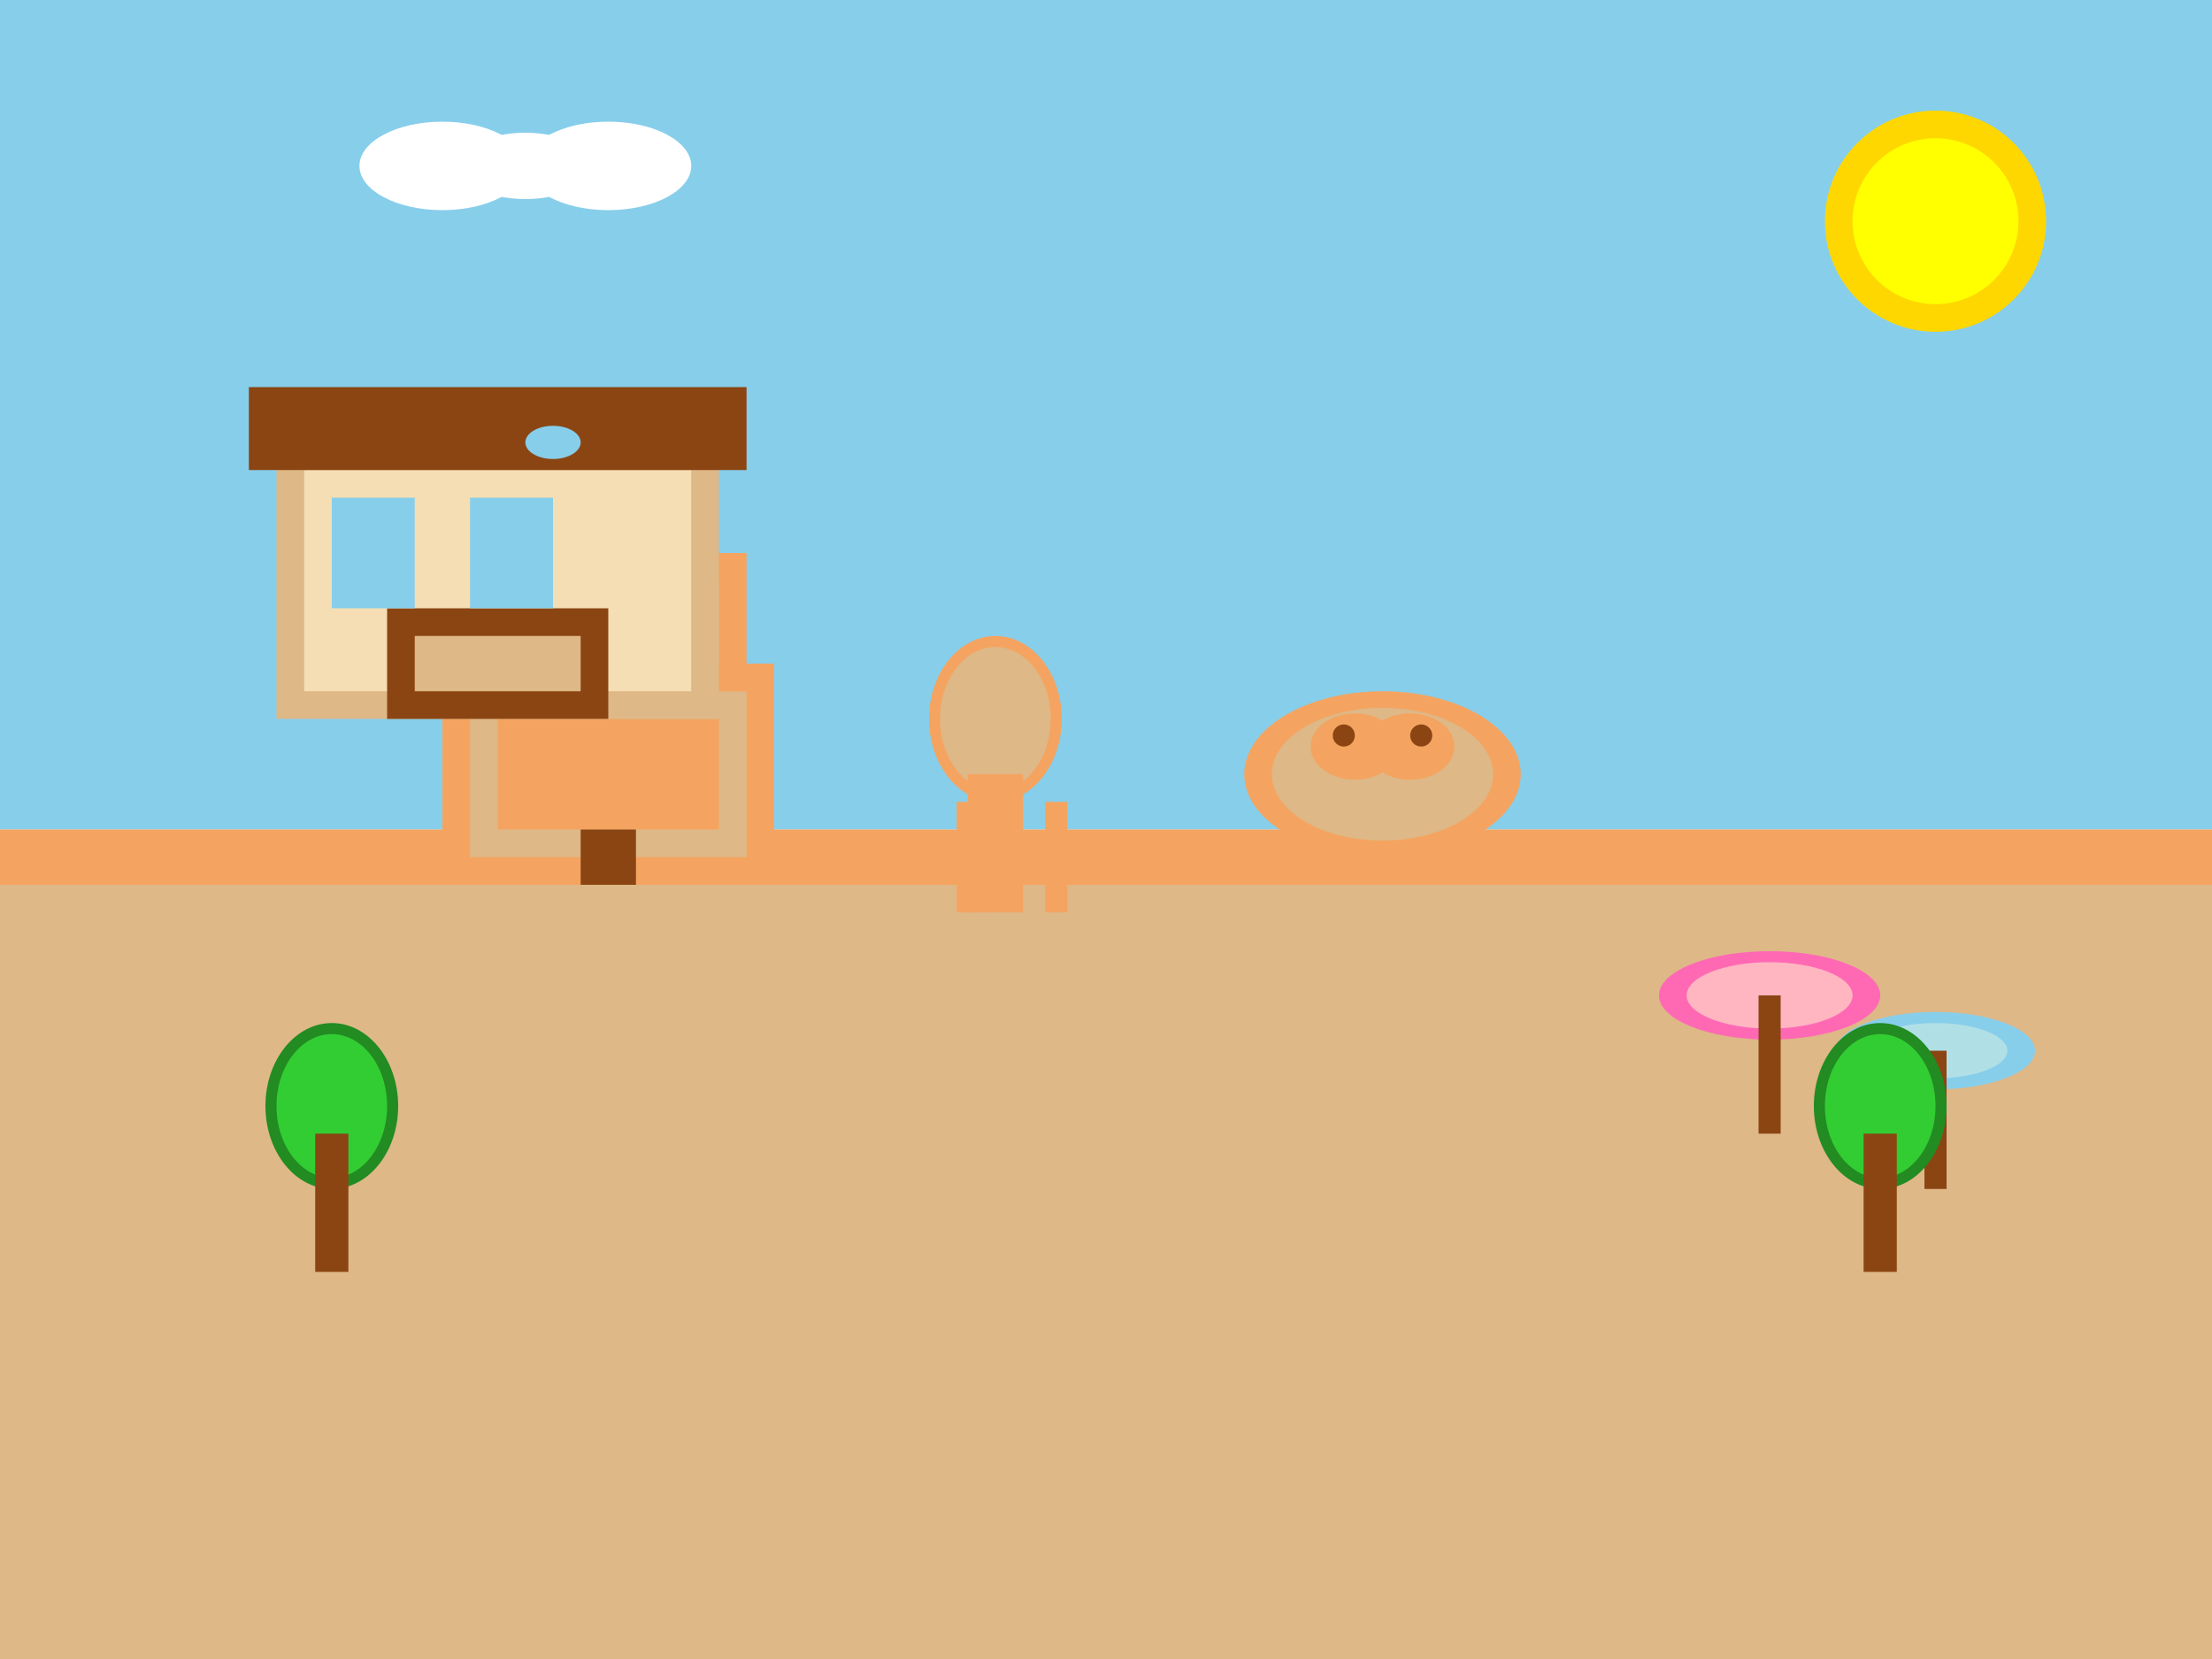
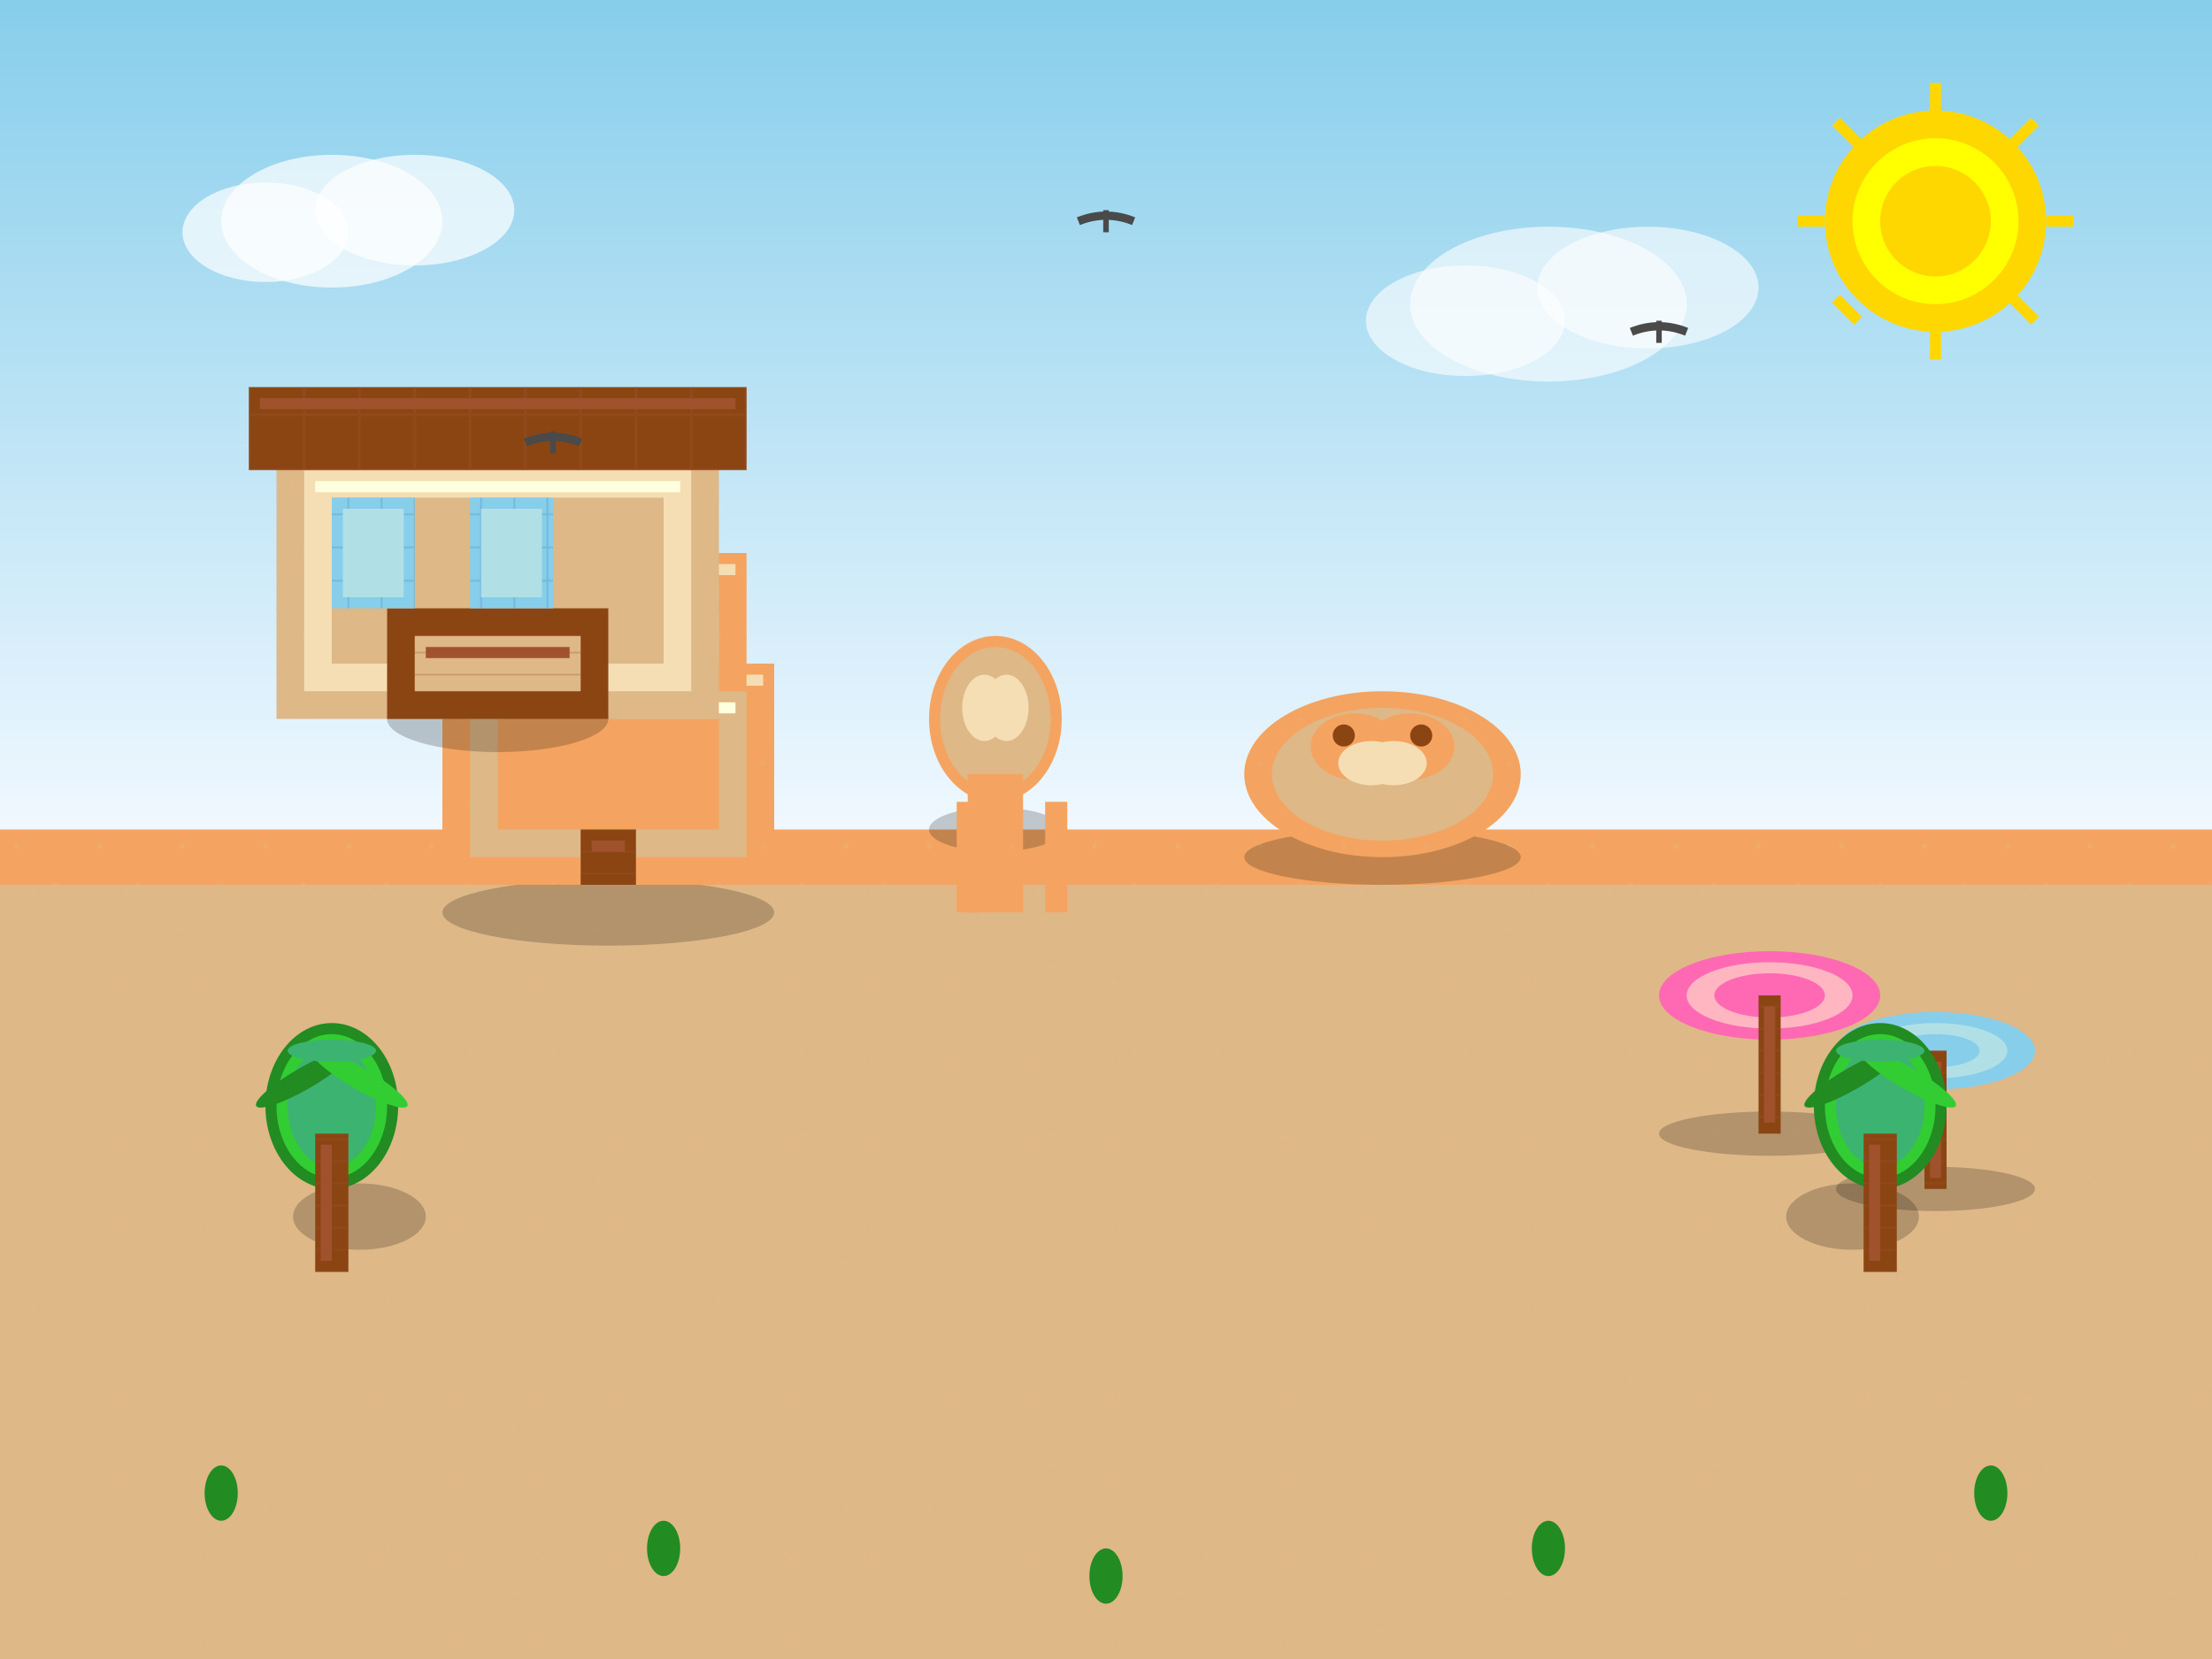
<svg xmlns="http://www.w3.org/2000/svg" width="400" height="300" viewBox="0 0 400 300" fill="none">
  <rect width="400" height="300" fill="#F0F8FF" />
-   <rect x="0" y="0" width="400" height="150" fill="#87CEEB" />
+   <rect x="0" y="0" width="400" height="150" fill="url(#skyGradient)" />
+   <ellipse cx="60" cy="40" rx="20" ry="12" fill="#FFFFFF" opacity="0.7" />
+   <ellipse cx="75" cy="38" rx="18" ry="10" fill="#FFFFFF" opacity="0.7" />
+   <ellipse cx="48" cy="42" rx="15" ry="9" fill="#FFFFFF" opacity="0.7" />
+   <ellipse cx="280" cy="55" rx="25" ry="14" fill="#FFFFFF" opacity="0.6" />
+   <ellipse cx="298" cy="52" rx="20" ry="11" fill="#FFFFFF" opacity="0.6" />
+   <ellipse cx="265" cy="58" rx="18" ry="10" fill="#FFFFFF" opacity="0.6" />
  <rect x="0" y="150" width="400" height="150" fill="#F4A460" />
+   <rect x="0" y="150" width="400" height="150" fill="url(#sandTexture)" opacity="0.3" />
  <rect x="0" y="160" width="400" height="140" fill="#DEB887" />
+   <rect x="0" y="160" width="400" height="140" fill="url(#sandTexture)" opacity="0.2" />
+   <ellipse cx="110" cy="165" rx="30" ry="6" fill="#000000" opacity="0.2" />
+   <ellipse cx="250" cy="155" rx="25" ry="5" fill="#000000" opacity="0.2" />
+   <ellipse cx="180" cy="150" rx="12" ry="4" fill="#000000" opacity="0.2" />
  <rect x="80" y="120" width="60" height="40" fill="#F4A460" />
+   <rect x="80" y="120" width="60" height="40" fill="url(#sandTexture)" opacity="0.2" />
  <rect x="85" y="125" width="50" height="30" fill="#DEB887" />
  <rect x="90" y="130" width="40" height="20" fill="#F4A460" />
+   <rect x="82" y="122" width="56" height="2" fill="#F5DEB3" />
+   <rect x="87" y="127" width="46" height="2" fill="#FFFFE0" />
  <rect x="85" y="100" width="15" height="25" fill="#F4A460" />
+   <rect x="85" y="100" width="15" height="25" fill="url(#sandTexture)" opacity="0.2" />
  <rect x="90" y="105" width="5" height="15" fill="#DEB887" />
+   <rect x="87" y="102" width="11" height="2" fill="#F5DEB3" />
  <rect x="120" y="100" width="15" height="25" fill="#F4A460" />
+   <rect x="120" y="100" width="15" height="25" fill="url(#sandTexture)" opacity="0.2" />
  <rect x="125" y="105" width="5" height="15" fill="#DEB887" />
+   <rect x="122" y="102" width="11" height="2" fill="#F5DEB3" />
  <rect x="105" y="150" width="10" height="10" fill="#8B4513" />
+   <rect x="105" y="150" width="10" height="10" fill="url(#woodTexture)" opacity="0.3" />
+   <rect x="107" y="152" width="6" height="2" fill="#A0522D" />
  <ellipse cx="250" cy="140" rx="25" ry="15" fill="#F4A460" />
+   <ellipse cx="250" cy="140" rx="25" ry="15" fill="url(#sandTexture)" opacity="0.2" />
  <ellipse cx="250" cy="140" rx="20" ry="12" fill="#DEB887" />
  <ellipse cx="245" cy="135" rx="8" ry="6" fill="#F4A460" />
  <ellipse cx="255" cy="135" rx="8" ry="6" fill="#F4A460" />
  <circle cx="243" cy="133" r="2" fill="#8B4513" />
  <circle cx="257" cy="133" r="2" fill="#8B4513" />
+   <ellipse cx="248" cy="138" rx="6" ry="4" fill="#F5DEB3" />
+   <ellipse cx="252" cy="138" rx="6" ry="4" fill="#F5DEB3" />
  <ellipse cx="180" cy="130" rx="12" ry="15" fill="#F4A460" />
+   <ellipse cx="180" cy="130" rx="12" ry="15" fill="url(#sandTexture)" opacity="0.2" />
  <ellipse cx="180" cy="130" rx="10" ry="13" fill="#DEB887" />
  <rect x="175" y="140" width="10" height="25" fill="#F4A460" />
+   <rect x="175" y="140" width="10" height="25" fill="url(#sandTexture)" opacity="0.2" />
  <rect x="173" y="145" width="4" height="20" fill="#F4A460" />
  <rect x="189" y="145" width="4" height="20" fill="#F4A460" />
+   <ellipse cx="178" cy="128" rx="4" ry="6" fill="#F5DEB3" />
+   <ellipse cx="182" cy="128" rx="4" ry="6" fill="#F5DEB3" />
+   <ellipse cx="90" cy="110" rx="40" ry="6" fill="#000000" opacity="0.2" />
  <rect x="50" y="80" width="80" height="50" fill="#DEB887" />
+   <rect x="50" y="80" width="80" height="50" fill="url(#sandTexture)" opacity="0.2" />
  <rect x="55" y="85" width="70" height="40" fill="#F5DEB3" />
+   <rect x="60" y="90" width="60" height="30" fill="#DEB887" />
+   <rect x="52" y="82" width="76" height="2" fill="#F5DEB3" />
+   <rect x="57" y="87" width="66" height="2" fill="#FFFFE0" />
  <rect x="45" y="70" width="90" height="15" fill="#8B4513" />
+   <rect x="45" y="70" width="90" height="15" fill="url(#roofTexture)" opacity="0.3" />
+   <rect x="47" y="72" width="86" height="2" fill="#A0522D" />
+   <ellipse cx="90" cy="130" rx="20" ry="6" fill="#000000" opacity="0.2" />
  <rect x="70" y="110" width="40" height="20" fill="#8B4513" />
  <rect x="75" y="115" width="30" height="10" fill="#DEB887" />
+   <rect x="75" y="115" width="30" height="10" fill="url(#woodTexture)" opacity="0.3" />
+   <rect x="77" y="117" width="26" height="2" fill="#A0522D" />
  <rect x="60" y="90" width="15" height="20" fill="#87CEEB" />
+   <rect x="60" y="90" width="15" height="20" fill="url(#windowTexture)" opacity="0.3" />
+   <rect x="62" y="92" width="11" height="16" fill="#B0E0E6" />
  <rect x="85" y="90" width="15" height="20" fill="#87CEEB" />
+   <rect x="85" y="90" width="15" height="20" fill="url(#windowTexture)" opacity="0.3" />
+   <rect x="87" y="92" width="11" height="16" fill="#B0E0E6" />
+   <ellipse cx="320" cy="205" rx="20" ry="4" fill="#000000" opacity="0.2" />
+   <ellipse cx="350" cy="215" rx="18" ry="4" fill="#000000" opacity="0.2" />
  <ellipse cx="320" cy="180" rx="20" ry="8" fill="#FF69B4" />
  <ellipse cx="320" cy="180" rx="15" ry="6" fill="#FFB6C1" />
+   <ellipse cx="320" cy="180" rx="10" ry="4" fill="#FF69B4" />
  <rect x="318" y="180" width="4" height="25" fill="#8B4513" />
+   <rect x="318" y="180" width="4" height="25" fill="url(#woodTexture)" opacity="0.3" />
+   <rect x="319" y="182" width="2" height="21" fill="#A0522D" />
  <ellipse cx="350" cy="190" rx="18" ry="7" fill="#87CEEB" />
  <ellipse cx="350" cy="190" rx="13" ry="5" fill="#B0E0E6" />
+   <ellipse cx="350" cy="190" rx="8" ry="3" fill="#87CEEB" />
  <rect x="348" y="190" width="4" height="25" fill="#8B4513" />
+   <rect x="348" y="190" width="4" height="25" fill="url(#woodTexture)" opacity="0.3" />
+   <rect x="349" y="192" width="2" height="21" fill="#A0522D" />
+   <ellipse cx="65" cy="220" rx="12" ry="6" fill="#000000" opacity="0.2" />
+   <ellipse cx="335" cy="220" rx="12" ry="6" fill="#000000" opacity="0.2" />
  <ellipse cx="60" cy="200" rx="12" ry="15" fill="#228B22" />
  <ellipse cx="60" cy="200" rx="10" ry="13" fill="#32CD32" />
+   <ellipse cx="60" cy="200" rx="8" ry="11" fill="#3CB371" />
  <rect x="57" y="205" width="6" height="25" fill="#8B4513" />
+   <rect x="57" y="205" width="6" height="25" fill="url(#woodTexture)" opacity="0.3" />
+   <rect x="58" y="207" width="2" height="21" fill="#A0522D" />
+   <ellipse cx="55" cy="195" rx="10" ry="2" fill="#228B22" transform="rotate(-30 55 195)" />
+   <ellipse cx="65" cy="195" rx="10" ry="2" fill="#32CD32" transform="rotate(30 65 195)" />
+   <ellipse cx="60" cy="190" rx="8" ry="2" fill="#3CB371" transform="rotate(0 60 190)" />
  <ellipse cx="340" cy="200" rx="12" ry="15" fill="#228B22" />
  <ellipse cx="340" cy="200" rx="10" ry="13" fill="#32CD32" />
+   <ellipse cx="340" cy="200" rx="8" ry="11" fill="#3CB371" />
  <rect x="337" y="205" width="6" height="25" fill="#8B4513" />
+   <rect x="337" y="205" width="6" height="25" fill="url(#woodTexture)" opacity="0.3" />
+   <rect x="338" y="207" width="2" height="21" fill="#A0522D" />
+   <ellipse cx="335" cy="195" rx="10" ry="2" fill="#228B22" transform="rotate(-30 335 195)" />
+   <ellipse cx="345" cy="195" rx="10" ry="2" fill="#32CD32" transform="rotate(30 345 195)" />
+   <ellipse cx="340" cy="190" rx="8" ry="2" fill="#3CB371" transform="rotate(0 340 190)" />
+   <ellipse cx="40" cy="270" rx="3" ry="5" fill="#228B22" />
+   <ellipse cx="360" cy="270" rx="3" ry="5" fill="#228B22" />
+   <ellipse cx="120" cy="280" rx="3" ry="5" fill="#228B22" />
+   <ellipse cx="280" cy="280" rx="3" ry="5" fill="#228B22" />
+   <ellipse cx="200" cy="285" rx="3" ry="5" fill="#228B22" />
  <circle cx="350" cy="40" r="20" fill="#FFD700" />
  <circle cx="350" cy="40" r="15" fill="#FFFF00" />
-   <ellipse cx="100" cy="80" rx="5" ry="3" fill="#87CEEB" />
-   <ellipse cx="300" cy="60" rx="5" ry="3" fill="#87CEEB" />
-   <ellipse cx="200" cy="40" rx="5" ry="3" fill="#87CEEB" />
-   <ellipse cx="80" cy="30" rx="15" ry="8" fill="white" />
-   <ellipse cx="95" cy="30" rx="12" ry="6" fill="white" />
-   <ellipse cx="110" cy="30" rx="15" ry="8" fill="white" />
+   <circle cx="350" cy="40" r="10" fill="#FFD700" />
+   <line x1="350" y1="15" x2="350" y2="20" stroke="#FFD700" stroke-width="2" />
+   <line x1="350" y1="60" x2="350" y2="65" stroke="#FFD700" stroke-width="2" />
+   <line x1="325" y1="40" x2="330" y2="40" stroke="#FFD700" stroke-width="2" />
+   <line x1="370" y1="40" x2="375" y2="40" stroke="#FFD700" stroke-width="2" />
+   <line x1="332" y1="22" x2="336" y2="26" stroke="#FFD700" stroke-width="2" />
+   <line x1="364" y1="54" x2="368" y2="58" stroke="#FFD700" stroke-width="2" />
+   <line x1="364" y1="26" x2="368" y2="22" stroke="#FFD700" stroke-width="2" />
+   <line x1="332" y1="54" x2="336" y2="58" stroke="#FFD700" stroke-width="2" />
+   <path d="M 95 80 Q 100 78 105 80" stroke="#4A4A4A" stroke-width="1.5" fill="none" />
+   <path d="M 100 82 L 100 78" stroke="#4A4A4A" stroke-width="1" fill="none" />
+   <path d="M 295 60 Q 300 58 305 60" stroke="#4A4A4A" stroke-width="1.5" fill="none" />
+   <path d="M 300 62 L 300 58" stroke="#4A4A4A" stroke-width="1" fill="none" />
+   <path d="M 195 40 Q 200 38 205 40" stroke="#4A4A4A" stroke-width="1.5" fill="none" />
+   <path d="M 200 42 L 200 38" stroke="#4A4A4A" stroke-width="1" fill="none" />
+   <defs>
+     <linearGradient id="skyGradient" x1="0%" y1="0%" x2="0%" y2="100%">
+       <stop offset="0%" style="stop-color:#87CEEB;stop-opacity:1" />
+       <stop offset="100%" style="stop-color:#F0F8FF;stop-opacity:1" />
+     </linearGradient>
+     <pattern id="sandTexture" x="0" y="0" width="15" height="15" patternUnits="userSpaceOnUse">
+       <circle cx="3" cy="3" r="0.5" fill="#DEB887" />
+       <circle cx="10" cy="10" r="0.5" fill="#DEB887" />
+       <circle cx="7" cy="12" r="0.3" fill="#F4A460" />
+     </pattern>
+     <pattern id="roofTexture" x="0" y="0" width="10" height="10" patternUnits="userSpaceOnUse">
+       <line x1="0" y1="5" x2="10" y2="5" stroke="#A0522D" stroke-width="0.5" />
+       <line x1="5" y1="0" x2="5" y2="10" stroke="#A0522D" stroke-width="0.5" />
+     </pattern>
+     <pattern id="woodTexture" x="0" y="0" width="8" height="8" patternUnits="userSpaceOnUse">
+       <line x1="0" y1="2" x2="8" y2="2" stroke="#A0522D" stroke-width="0.3" />
+       <line x1="0" y1="6" x2="8" y2="6" stroke="#A0522D" stroke-width="0.3" />
+     </pattern>
+     <pattern id="windowTexture" x="0" y="0" width="6" height="6" patternUnits="userSpaceOnUse">
+       <line x1="0" y1="3" x2="6" y2="3" stroke="#4682B4" stroke-width="0.3" />
+       <line x1="3" y1="0" x2="3" y2="6" stroke="#4682B4" stroke-width="0.3" />
+     </pattern>
+   </defs>
</svg>
